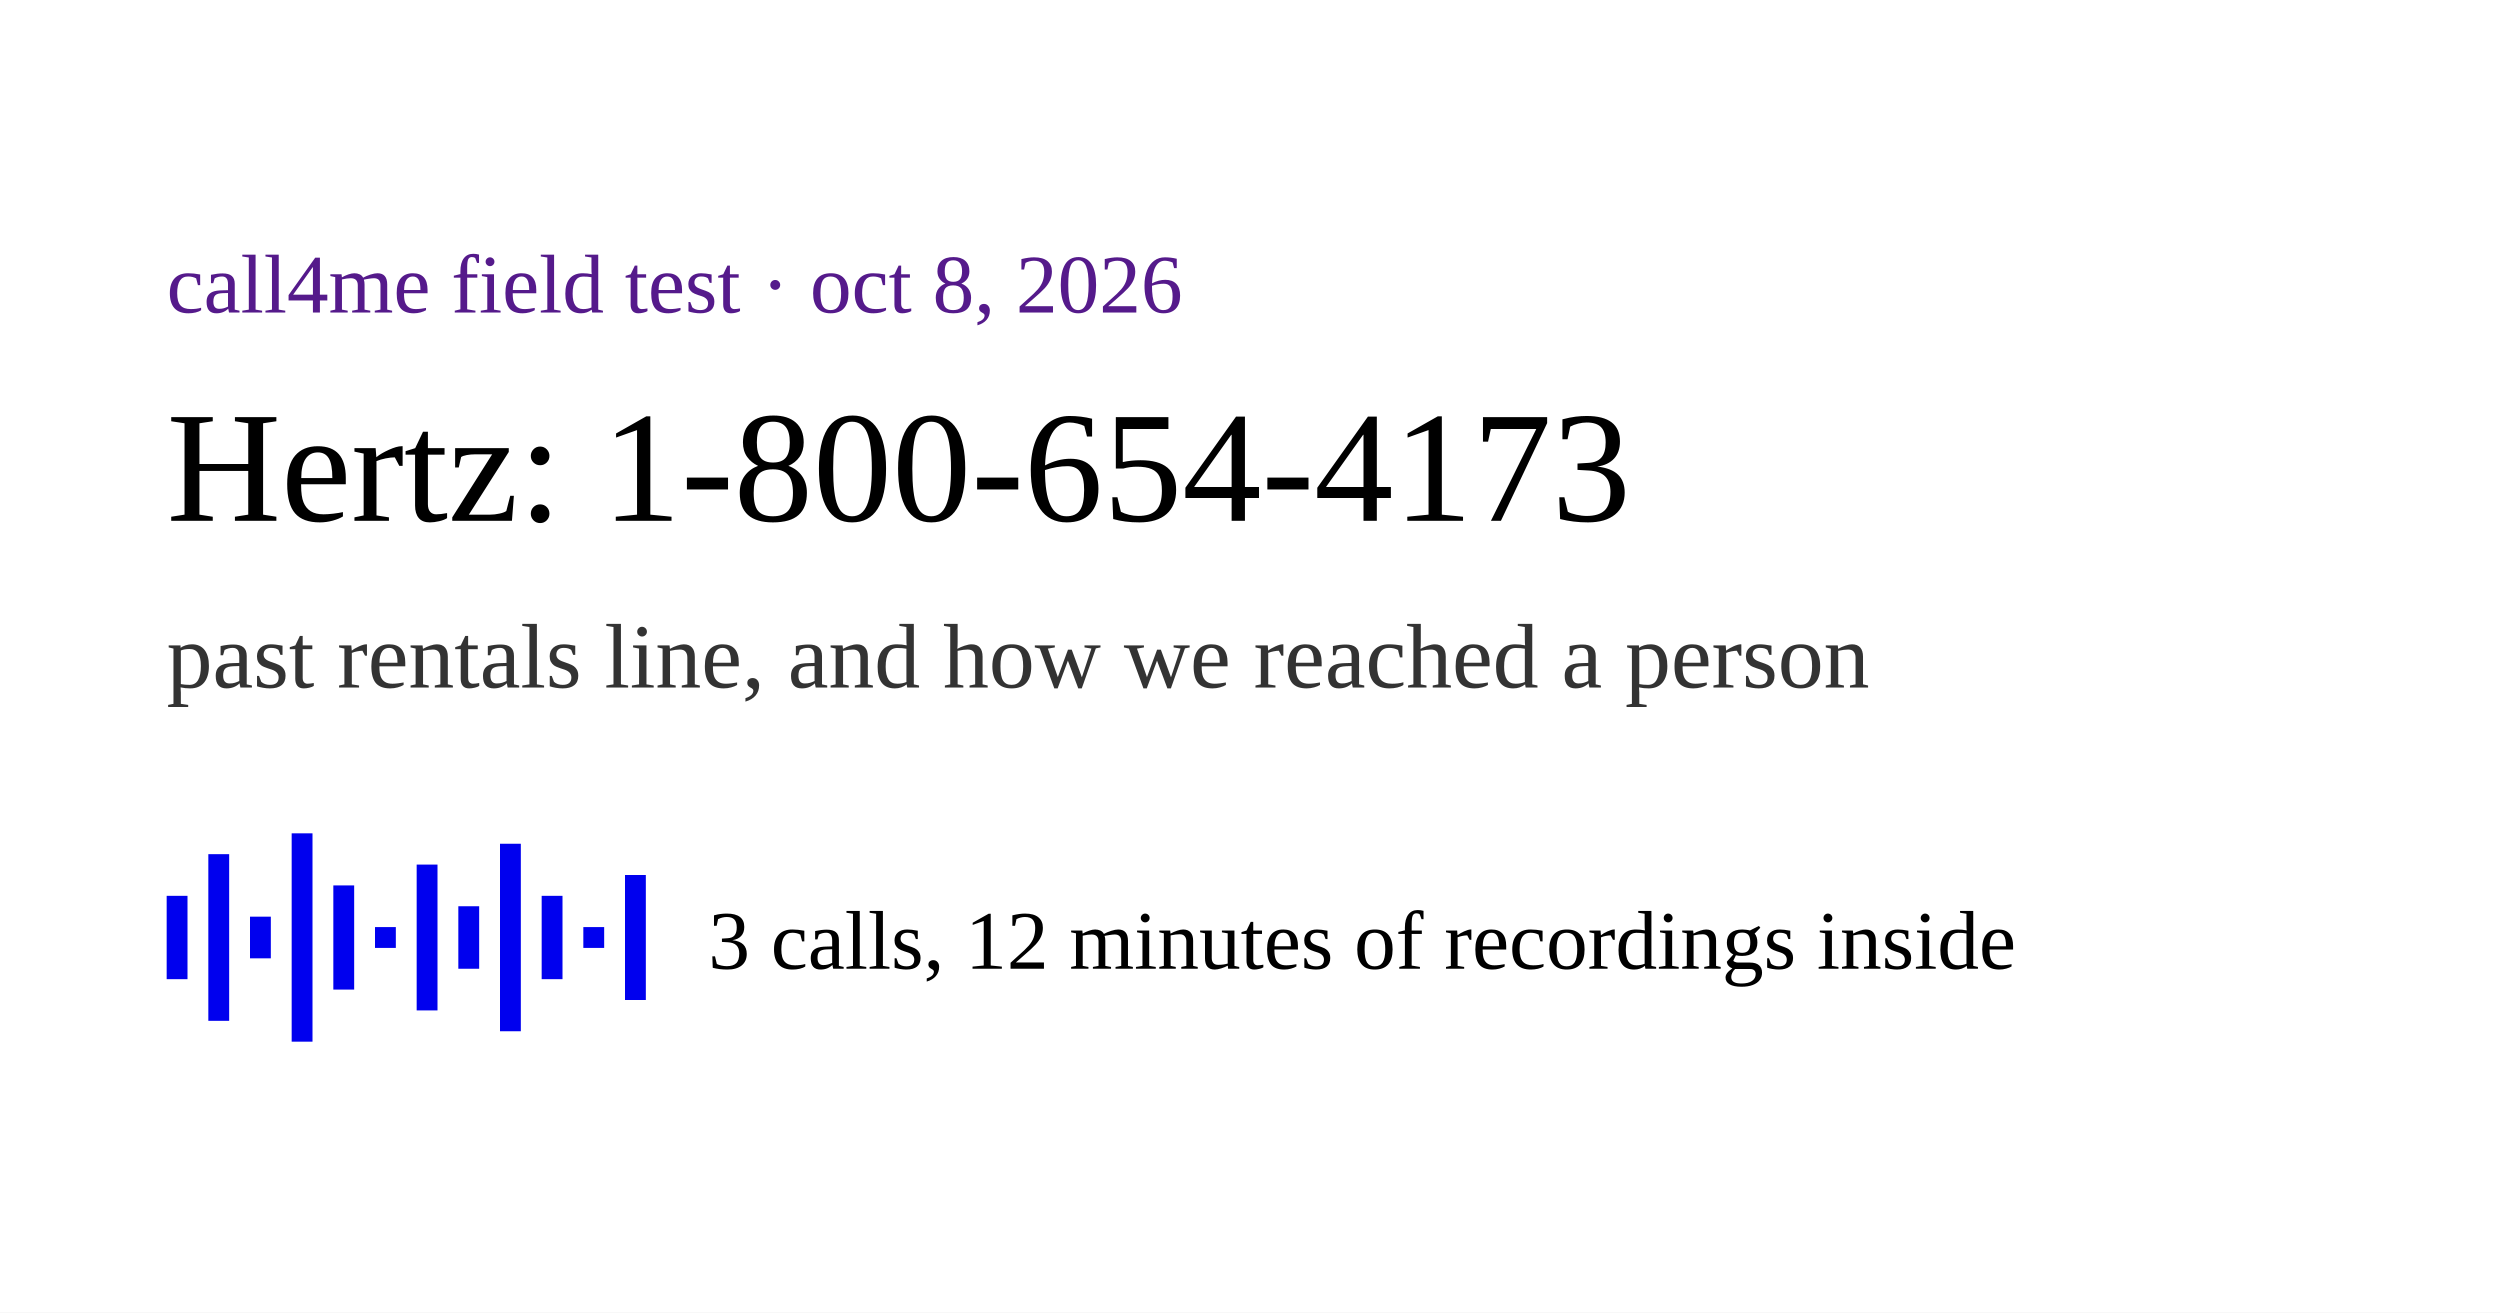
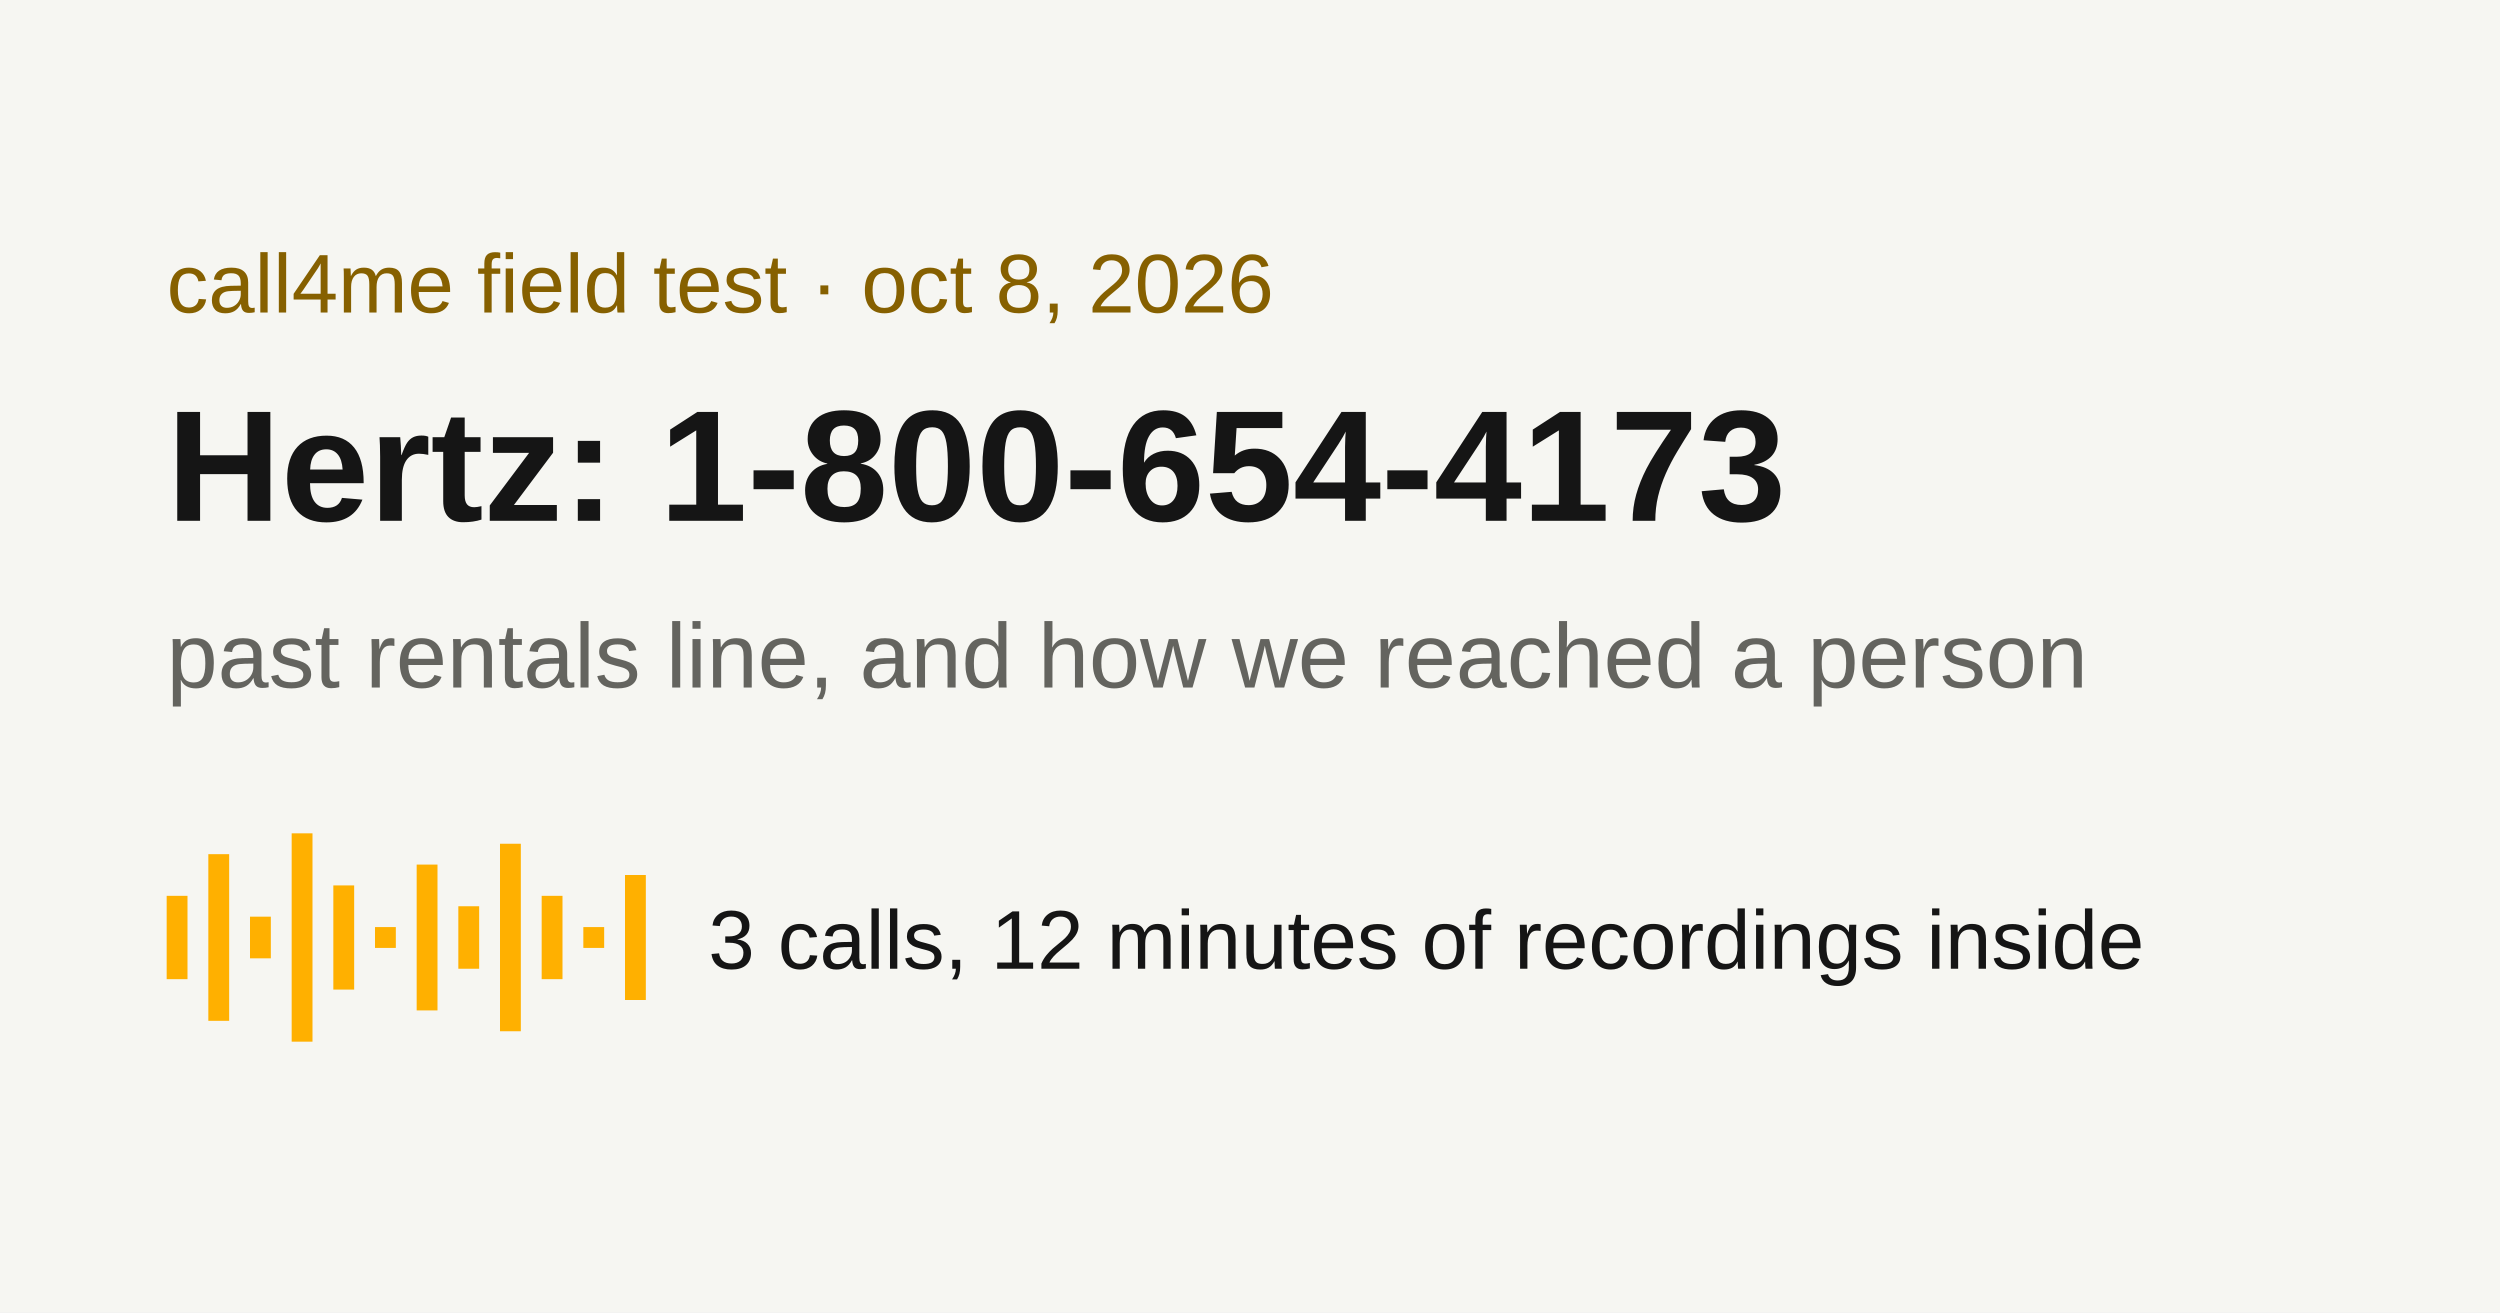
<svg xmlns="http://www.w3.org/2000/svg" width="1200" height="630" viewBox="0 0 1200 630">
-   <rect width="1200" height="630" fill="#ffffff" />
-   <text x="80" y="150" font-family="Times New Roman, Times, serif" font-size="40" fill="#551a8b">call4me field test · oct 8, 2026</text>
-   <text x="80" y="250" font-family="Times New Roman, Times, serif" font-size="76" fill="#000000">Hertz: 1-800-654-4173</text>
-   <text x="80" y="330" font-family="Times New Roman, Times, serif" font-size="44" fill="#333333">past rentals line, and how we reached a person</text>
-   <g fill="#0000ee">
+   <rect width="1200" height="630" fill="#f6f6f2" />
+   <text x="80" y="150" font-family="Arial, Helvetica, sans-serif" fill="#866000" font-size="40">call4me field test · oct 8, 2026</text>
+   <text x="80" y="250" font-family="Arial, Helvetica, sans-serif" fill="#151515" font-weight="700" font-size="76">Hertz: 1-800-654-4173</text>
+   <text x="80" y="330" font-family="Arial, Helvetica, sans-serif" fill="#64645f" font-size="44">past rentals line, and how we reached a person</text>
+   <g fill="#ffb000">
    <rect x="80" y="430" width="10" height="40" />
    <rect x="100" y="410" width="10" height="80" />
    <rect x="120" y="440" width="10" height="20" />
    <rect x="140" y="400" width="10" height="100" />
    <rect x="160" y="425" width="10" height="50" />
    <rect x="180" y="445" width="10" height="10" />
    <rect x="200" y="415" width="10" height="70" />
    <rect x="220" y="435" width="10" height="30" />
    <rect x="240" y="405" width="10" height="90" />
    <rect x="260" y="430" width="10" height="40" />
    <rect x="280" y="445" width="10" height="10" />
    <rect x="300" y="420" width="10" height="60" />
  </g>
-   <text x="340" y="465" font-family="Times New Roman, Times, serif" font-size="40" fill="#000000">3 calls, 12 minutes of recordings inside</text>
+   <text x="340" y="465" font-family="Arial, Helvetica, sans-serif" fill="#151515" font-size="40">3 calls, 12 minutes of recordings inside</text>
</svg>
